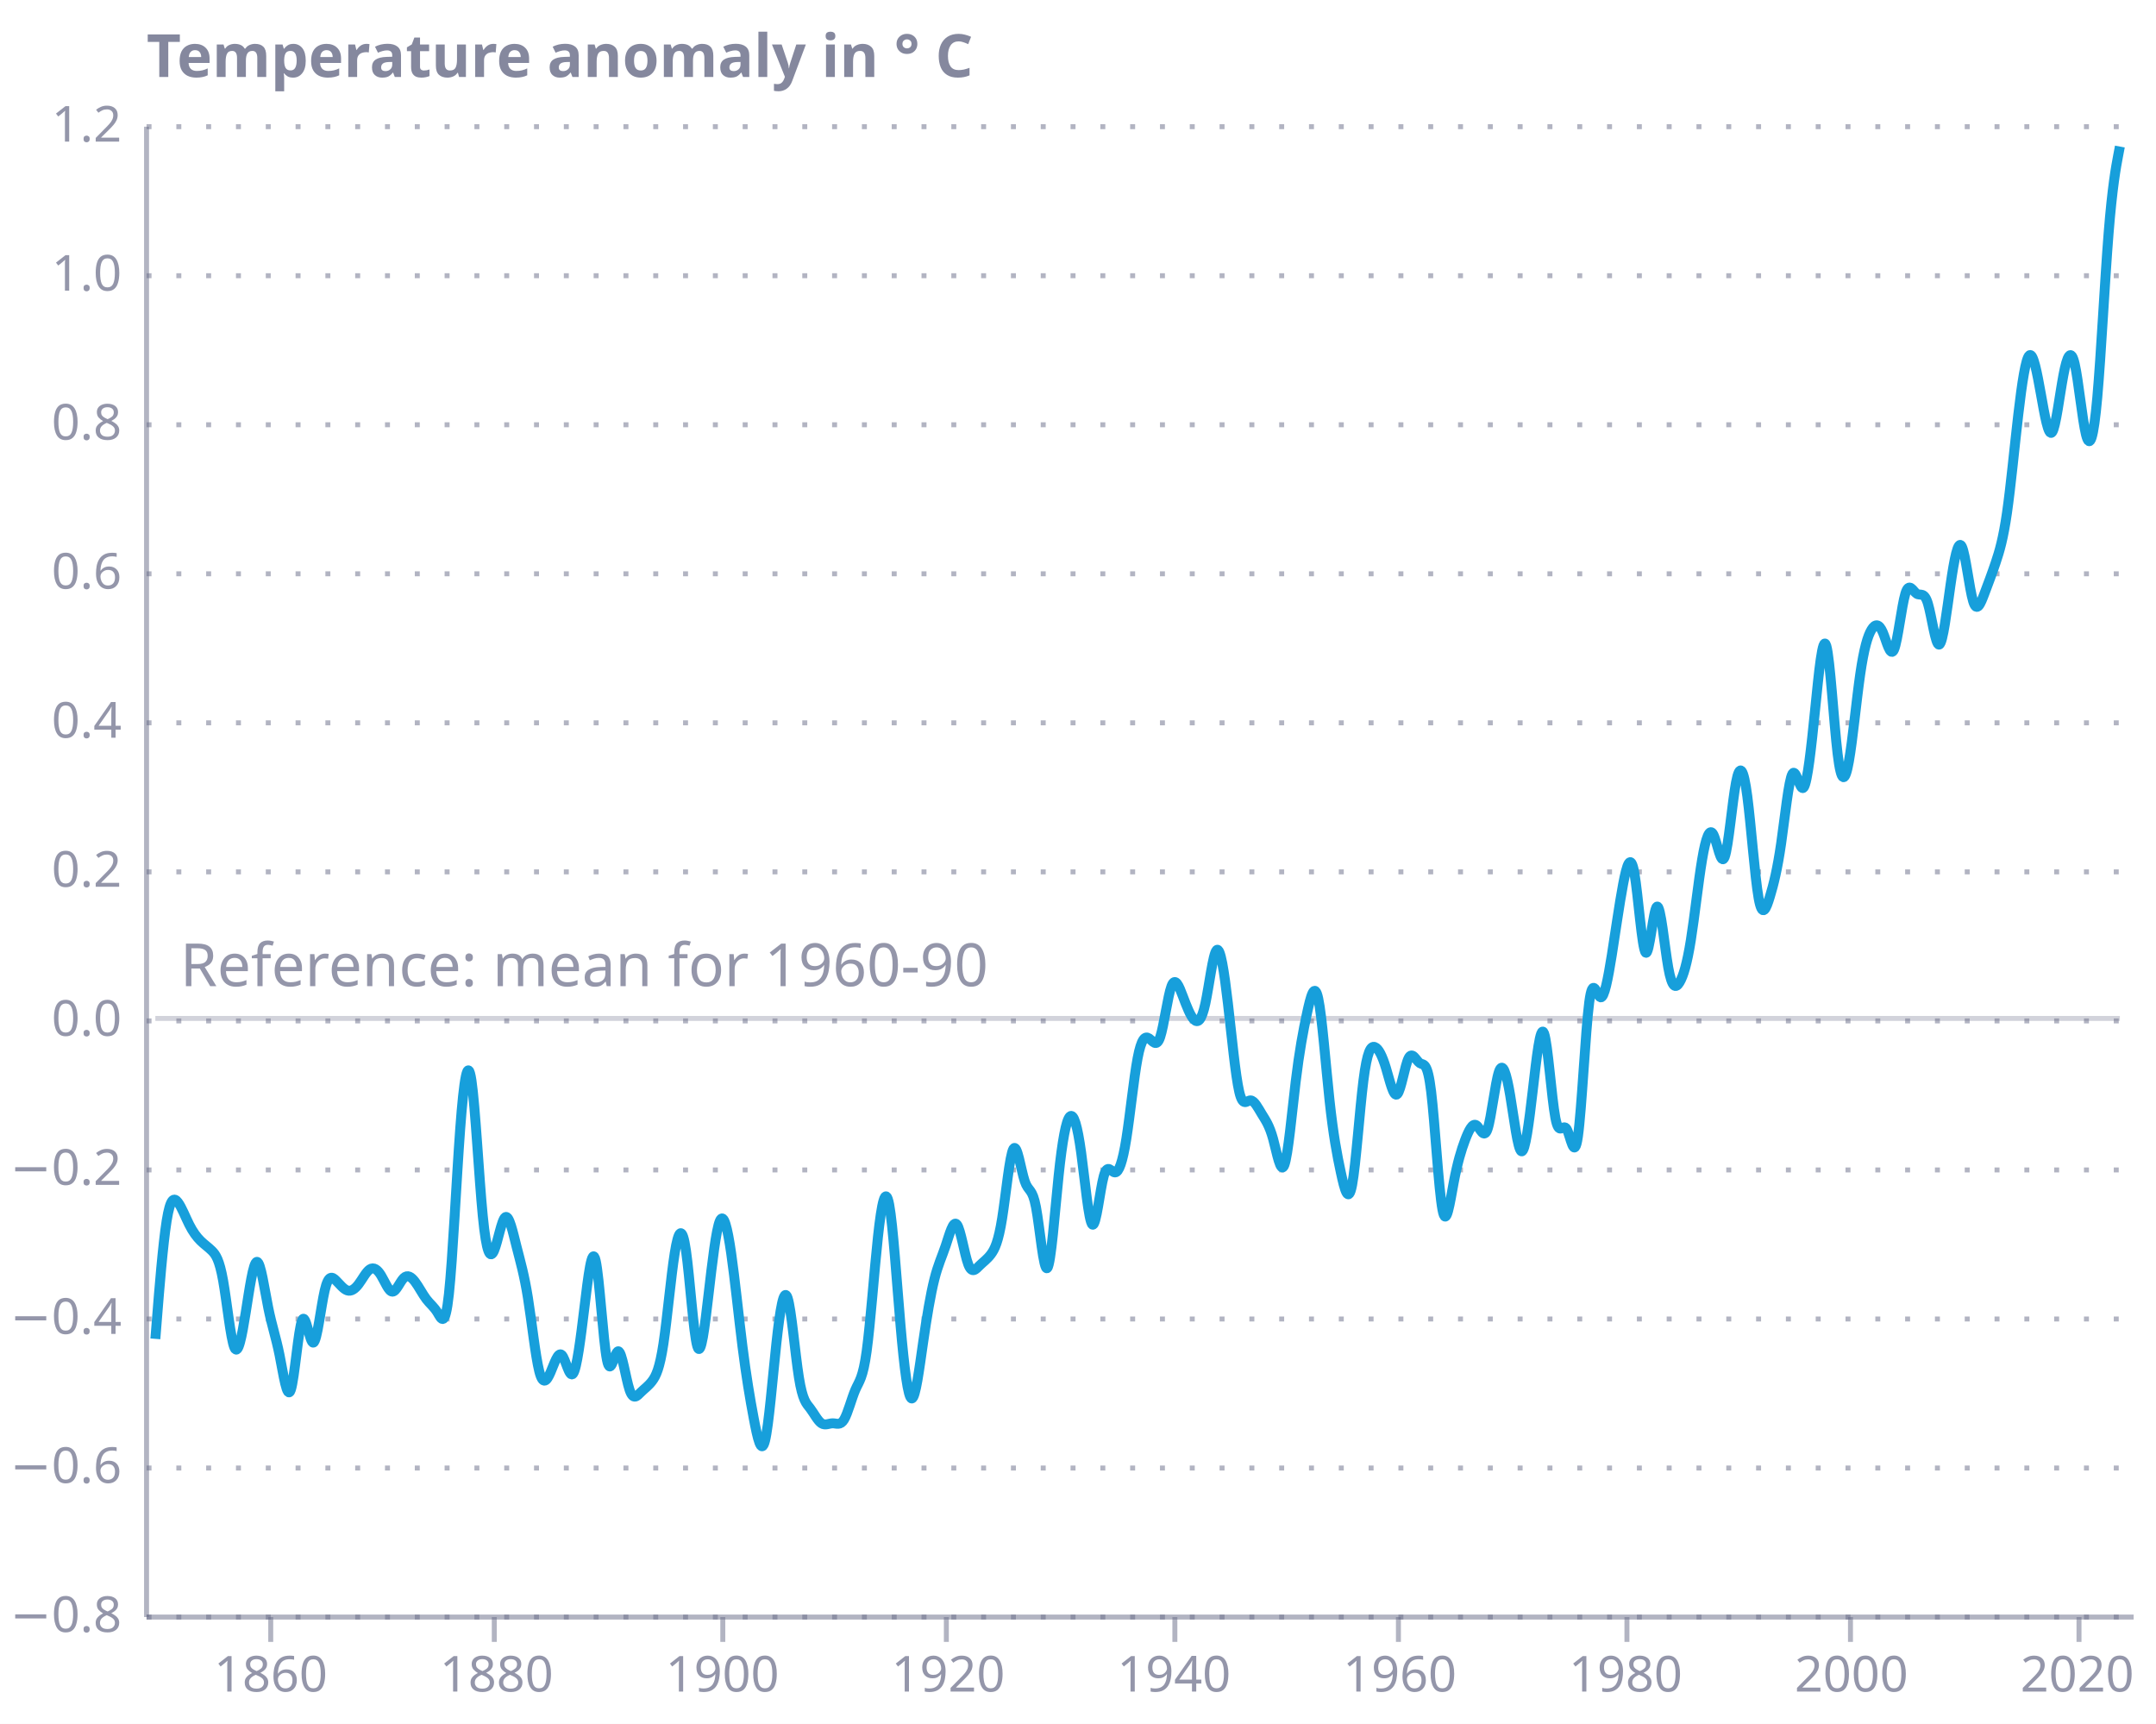
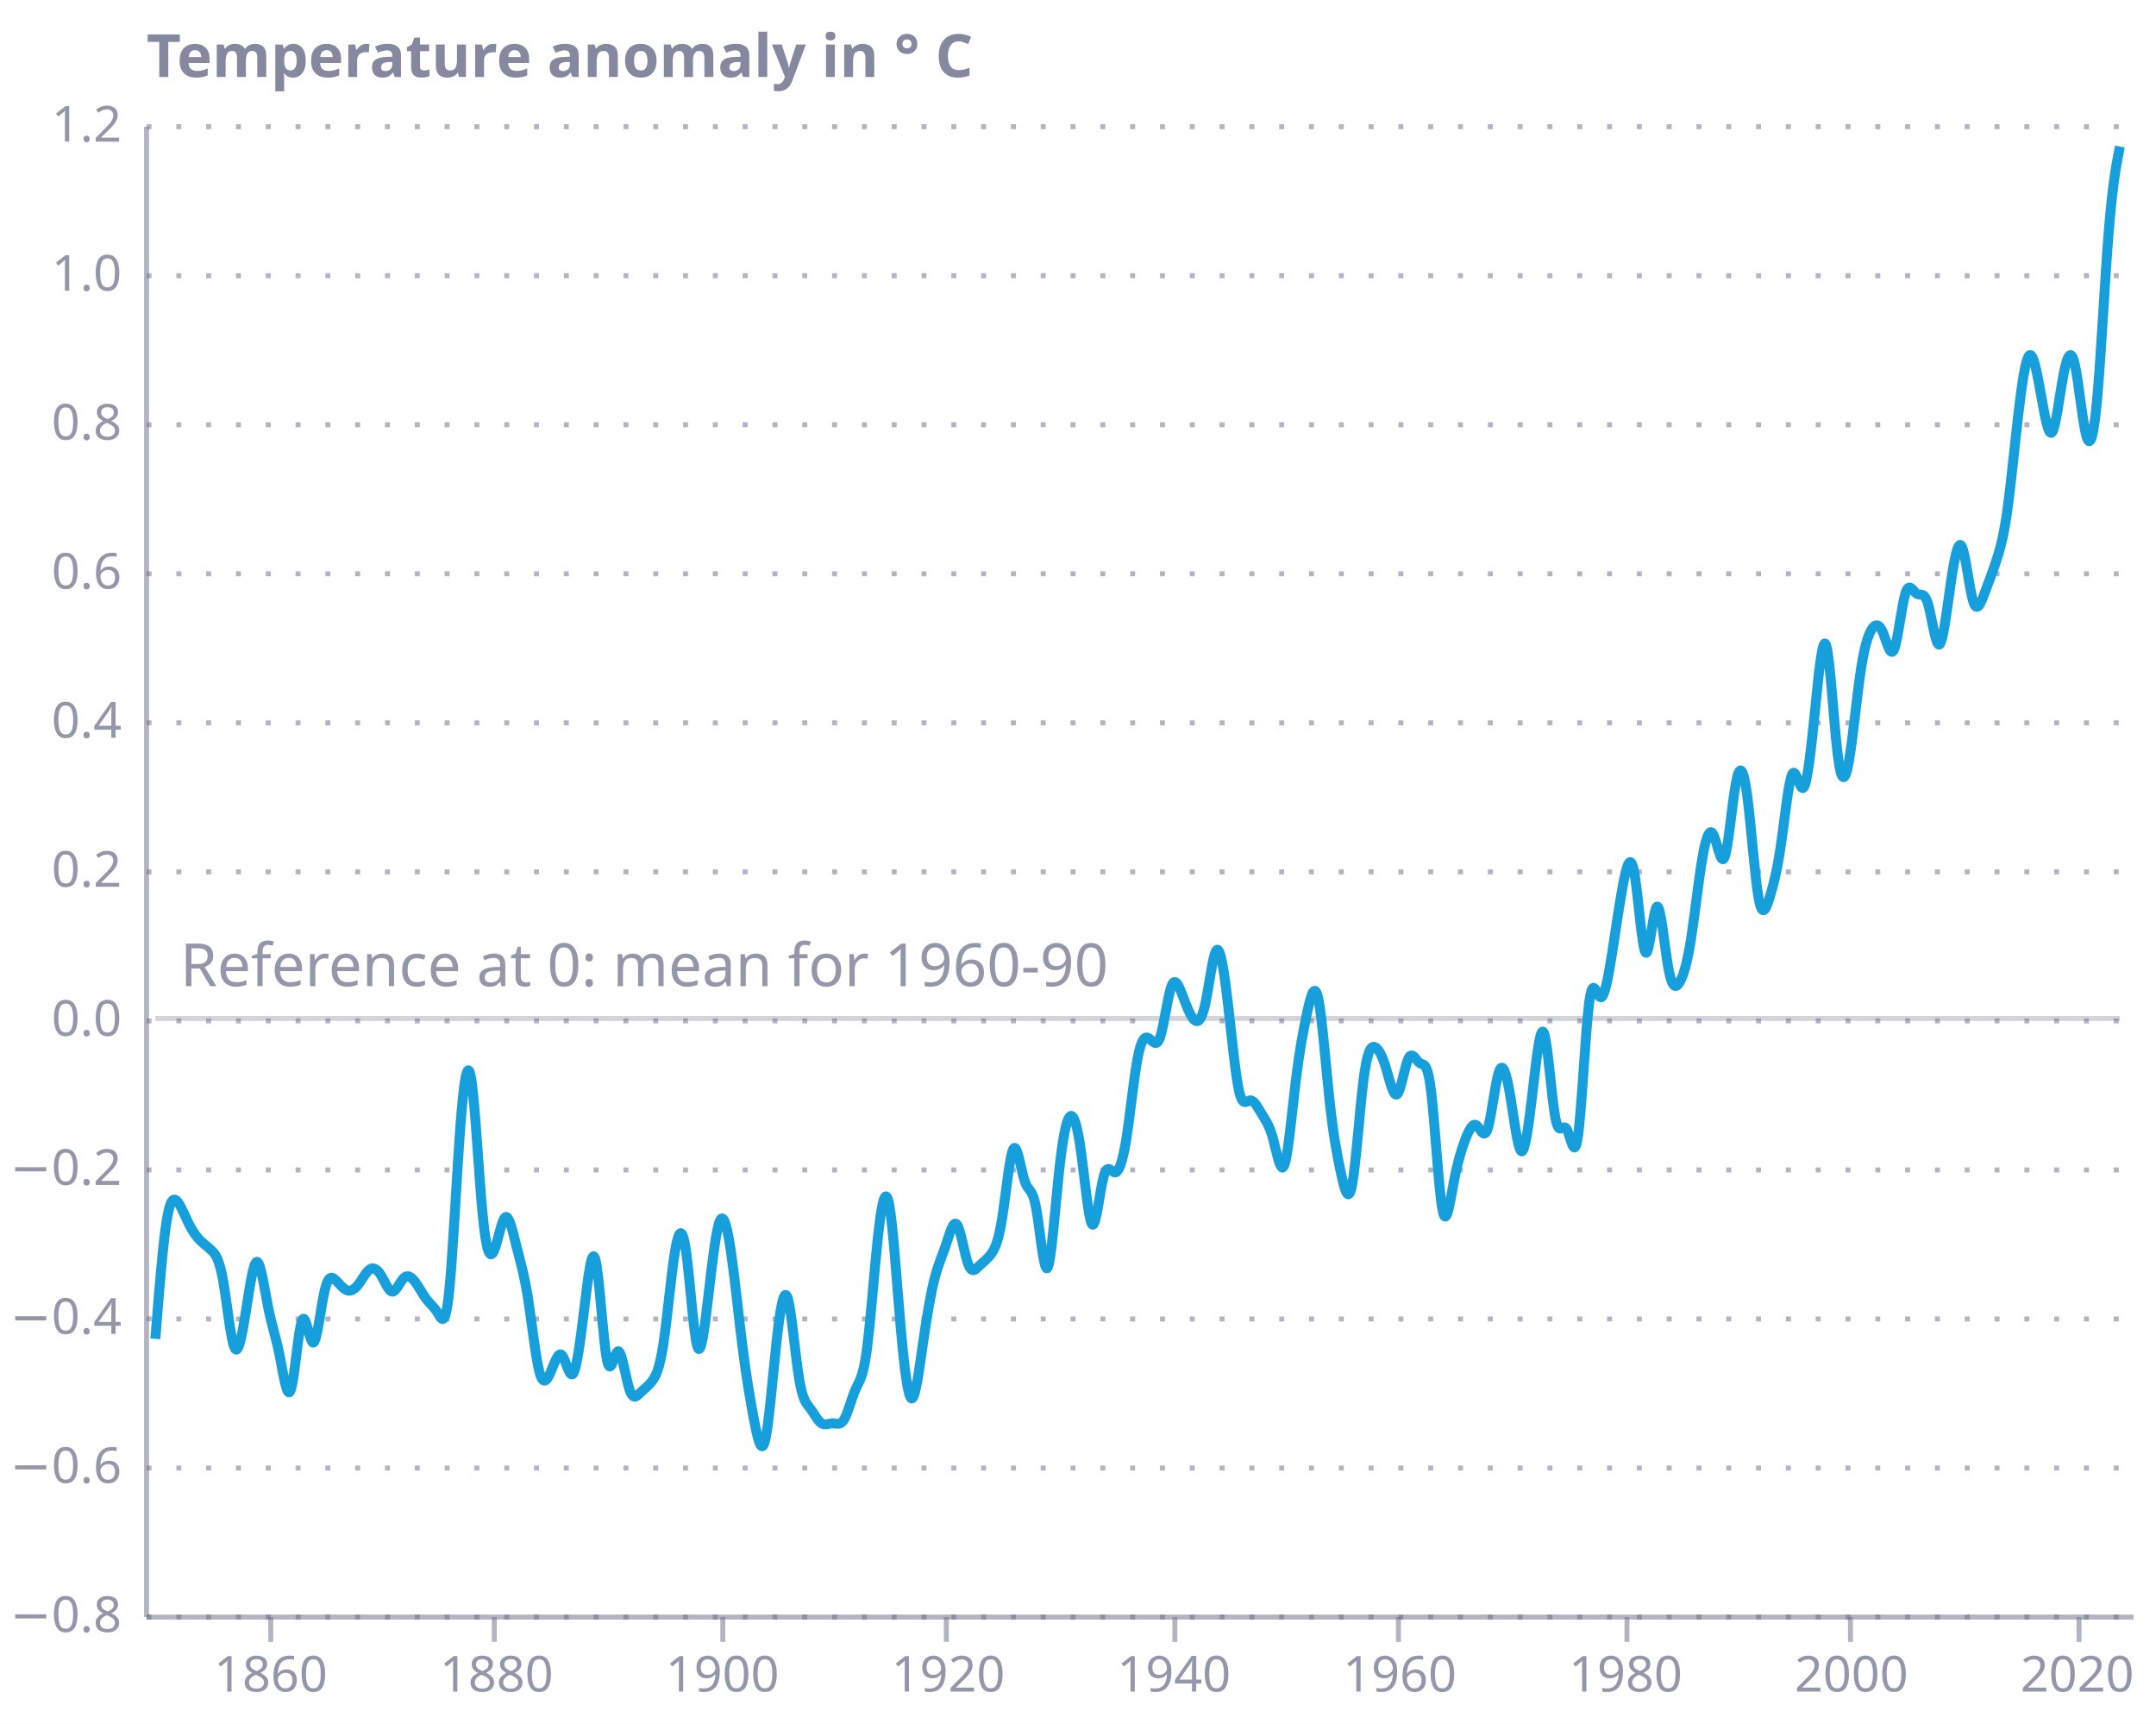
<svg xmlns="http://www.w3.org/2000/svg" version="1.1" class="marks" width="434" height="347" viewBox="0 0 434 347">
  <rect width="434" height="347" fill="white" />
  <g fill="none" stroke-miterlimit="10" transform="translate(29,25)">
    <g class="mark-group role-frame root" role="graphics-object" aria-roledescription="group mark container">
      <g transform="translate(0,0)">
        <path class="background" aria-hidden="true" d="M0,0h400v300h-400Z" />
        <g>
          <g class="mark-group role-axis" aria-hidden="true">
            <g transform="translate(0.5,0.5)">
              <path class="background" aria-hidden="true" d="M0,0h0v0h0Z" pointer-events="none" />
              <g>
                <g class="mark-rule role-axis-grid" pointer-events="none">
                  <line transform="translate(0,300)" x2="400" y2="0" stroke="#676A86" stroke-opacity="0.5" stroke-width="1" stroke-dasharray="1,5" opacity="1" />
                  <line transform="translate(0,270)" x2="400" y2="0" stroke="#676A86" stroke-opacity="0.5" stroke-width="1" stroke-dasharray="1,5" opacity="1" />
                  <line transform="translate(0,240)" x2="400" y2="0" stroke="#676A86" stroke-opacity="0.5" stroke-width="1" stroke-dasharray="1,5" opacity="1" />
                  <line transform="translate(0,210)" x2="400" y2="0" stroke="#676A86" stroke-opacity="0.5" stroke-width="1" stroke-dasharray="1,5" opacity="1" />
                  <line transform="translate(0,180)" x2="400" y2="0" stroke="#676A86" stroke-opacity="0.5" stroke-width="1" stroke-dasharray="1,5" opacity="1" />
                  <line transform="translate(0,150)" x2="400" y2="0" stroke="#676A86" stroke-opacity="0.5" stroke-width="1" stroke-dasharray="1,5" opacity="1" />
                  <line transform="translate(0,120)" x2="400" y2="0" stroke="#676A86" stroke-opacity="0.5" stroke-width="1" stroke-dasharray="1,5" opacity="1" />
                  <line transform="translate(0,90)" x2="400" y2="0" stroke="#676A86" stroke-opacity="0.5" stroke-width="1" stroke-dasharray="1,5" opacity="1" />
                  <line transform="translate(0,60)" x2="400" y2="0" stroke="#676A86" stroke-opacity="0.5" stroke-width="1" stroke-dasharray="1,5" opacity="1" />
                  <line transform="translate(0,30)" x2="400" y2="0" stroke="#676A86" stroke-opacity="0.5" stroke-width="1" stroke-dasharray="1,5" opacity="1" />
                  <line transform="translate(0,0)" x2="400" y2="0" stroke="#676A86" stroke-opacity="0.5" stroke-width="1" stroke-dasharray="1,5" opacity="1" />
                </g>
              </g>
              <path class="foreground" aria-hidden="true" d="" pointer-events="none" display="none" />
            </g>
          </g>
          <g class="mark-group role-axis" role="graphics-symbol" aria-roledescription="axis" aria-label="X-axis for a linear scale with values from 1849 to 2025">
            <g transform="translate(0.5,300.5)">
              <path class="background" aria-hidden="true" d="M0,0h0v0h0Z" pointer-events="none" />
              <g>
                <g class="mark-rule role-axis-tick" pointer-events="none">
                  <line transform="translate(25,0)" x2="0" y2="5" stroke="#676A86" stroke-opacity="0.5" stroke-width="1" opacity="1" />
                  <line transform="translate(70,0)" x2="0" y2="5" stroke="#676A86" stroke-opacity="0.5" stroke-width="1" opacity="1" />
                  <line transform="translate(116,0)" x2="0" y2="5" stroke="#676A86" stroke-opacity="0.5" stroke-width="1" opacity="1" />
                  <line transform="translate(161,0)" x2="0" y2="5" stroke="#676A86" stroke-opacity="0.5" stroke-width="1" opacity="1" />
                  <line transform="translate(207,0)" x2="0" y2="5" stroke="#676A86" stroke-opacity="0.5" stroke-width="1" opacity="1" />
                  <line transform="translate(252,0)" x2="0" y2="5" stroke="#676A86" stroke-opacity="0.5" stroke-width="1" opacity="1" />
                  <line transform="translate(298,0)" x2="0" y2="5" stroke="#676A86" stroke-opacity="0.5" stroke-width="1" opacity="1" />
                  <line transform="translate(343,0)" x2="0" y2="5" stroke="#676A86" stroke-opacity="0.5" stroke-width="1" opacity="1" />
                  <line transform="translate(389,0)" x2="0" y2="5" stroke="#676A86" stroke-opacity="0.5" stroke-width="1" opacity="1" />
                </g>
                <g class="mark-text role-axis-label" pointer-events="none">
                  <text text-anchor="middle" transform="translate(25,15)" font-family="Circular Std Book" font-size="10px" fill="#676A86" fill-opacity="0.7" opacity="1">1860</text>
                  <text text-anchor="middle" transform="translate(70.45455,15)" font-family="Circular Std Book" font-size="10px" fill="#676A86" fill-opacity="0.7" opacity="1">1880</text>
                  <text text-anchor="middle" transform="translate(115.9091,15)" font-family="Circular Std Book" font-size="10px" fill="#676A86" fill-opacity="0.7" opacity="1">1900</text>
                  <text text-anchor="middle" transform="translate(161.3636,15)" font-family="Circular Std Book" font-size="10px" fill="#676A86" fill-opacity="0.7" opacity="1">1920</text>
                  <text text-anchor="middle" transform="translate(206.8182,15)" font-family="Circular Std Book" font-size="10px" fill="#676A86" fill-opacity="0.7" opacity="1">1940</text>
                  <text text-anchor="middle" transform="translate(252.2727,15)" font-family="Circular Std Book" font-size="10px" fill="#676A86" fill-opacity="0.7" opacity="1">1960</text>
                  <text text-anchor="middle" transform="translate(297.7273,15)" font-family="Circular Std Book" font-size="10px" fill="#676A86" fill-opacity="0.7" opacity="1">1980</text>
                  <text text-anchor="middle" transform="translate(343.1818,15)" font-family="Circular Std Book" font-size="10px" fill="#676A86" fill-opacity="0.7" opacity="1">2000</text>
                  <text text-anchor="middle" transform="translate(388.6364,15)" font-family="Circular Std Book" font-size="10px" fill="#676A86" fill-opacity="0.7" opacity="1">2020</text>
                </g>
                <g class="mark-rule role-axis-domain" pointer-events="none">
                  <line transform="translate(0,0)" x2="400" y2="0" stroke="#676A86" stroke-opacity="0.5" stroke-width="1" opacity="1" />
                </g>
              </g>
              <path class="foreground" aria-hidden="true" d="" pointer-events="none" display="none" />
            </g>
          </g>
          <g class="mark-group role-axis" role="graphics-symbol" aria-roledescription="axis" aria-label="Y-axis titled 'Temperature anomaly in  ° C' for a linear scale with values from −0.8 to 1.2">
            <g transform="translate(0.5,0.5)">
              <path class="background" aria-hidden="true" d="M0,0h0v0h0Z" pointer-events="none" />
              <g>
                <g class="mark-text role-axis-label" pointer-events="none">
                  <text text-anchor="end" transform="translate(-5,303)" font-family="Circular Std Book" font-size="10px" fill="#676A86" fill-opacity="0.7" opacity="1">−0.8</text>
                  <text text-anchor="end" transform="translate(-5,273)" font-family="Circular Std Book" font-size="10px" fill="#676A86" fill-opacity="0.7" opacity="1">−0.6</text>
                  <text text-anchor="end" transform="translate(-5,243)" font-family="Circular Std Book" font-size="10px" fill="#676A86" fill-opacity="0.7" opacity="1">−0.4</text>
                  <text text-anchor="end" transform="translate(-5,213)" font-family="Circular Std Book" font-size="10px" fill="#676A86" fill-opacity="0.7" opacity="1">−0.2</text>
                  <text text-anchor="end" transform="translate(-5,183)" font-family="Circular Std Book" font-size="10px" fill="#676A86" fill-opacity="0.7" opacity="1">0.0</text>
                  <text text-anchor="end" transform="translate(-5,153)" font-family="Circular Std Book" font-size="10px" fill="#676A86" fill-opacity="0.7" opacity="1">0.2</text>
                  <text text-anchor="end" transform="translate(-5,123)" font-family="Circular Std Book" font-size="10px" fill="#676A86" fill-opacity="0.7" opacity="1">0.4</text>
                  <text text-anchor="end" transform="translate(-5,93)" font-family="Circular Std Book" font-size="10px" fill="#676A86" fill-opacity="0.7" opacity="1">0.6</text>
                  <text text-anchor="end" transform="translate(-5,63)" font-family="Circular Std Book" font-size="10px" fill="#676A86" fill-opacity="0.7" opacity="1">0.8</text>
                  <text text-anchor="end" transform="translate(-5,33)" font-family="Circular Std Book" font-size="10px" fill="#676A86" fill-opacity="0.7" opacity="1">1.0</text>
                  <text text-anchor="end" transform="translate(-5,3)" font-family="Circular Std Book" font-size="10px" fill="#676A86" fill-opacity="0.7" opacity="1">1.2</text>
                </g>
                <g class="mark-rule role-axis-domain" pointer-events="none">
                  <line transform="translate(0,300)" x2="0" y2="-300" stroke="#676A86" stroke-opacity="0.5" stroke-width="1" opacity="1" />
                </g>
                <g class="mark-text role-axis-title" pointer-events="none">
                  <text text-anchor="start" transform="translate(0,-10)" font-family="Circular Std Book" font-size="12px" font-weight="bold" fill="#676A86" fill-opacity="0.8" opacity="1">Temperature anomaly in  ° C</text>
                </g>
              </g>
              <path class="foreground" aria-hidden="true" d="" pointer-events="none" display="none" />
            </g>
          </g>
          <g class="mark-line role-mark layer_0_marks" role="graphics-object" aria-roledescription="line mark container">
            <path aria-label="x: 1850; y: 0" role="graphics-symbol" aria-roledescription="line mark" d="M2.273,180L397.727,180" stroke="#676A86" stroke-width="1" opacity="0.3" />
          </g>
          <g class="mark-line role-mark layer_1_marks" role="graphics-object" aria-roledescription="line mark container">
            <path aria-label="Year: 1850; t: −0.43" role="graphics-symbol" aria-roledescription="line mark" d="M2.273,244.5L2.652,239.75C3.03,235,3.788,225.5,4.545,220.75C5.303,216,6.061,216,6.818,217C7.576,218,8.333,220,9.091,221.5C9.848,223,10.606,224,11.364,224.75C12.121,225.5,12.879,226,13.636,226.75C14.394,227.5,15.152,228.5,15.909,232.75C16.667,237,17.424,244.5,18.182,246.25C18.939,248,19.697,244,20.455,239.25C21.212,234.5,21.97,229,22.727,229C23.485,229,24.242,234.5,25,238.25C25.758,242,26.515,244,27.273,247.75C28.03,251.5,28.788,257,29.545,254.75C30.303,252.5,31.061,242.5,31.818,240.75C32.576,239,33.333,245.5,34.091,245.25C34.848,245,35.606,238,36.364,234.75C37.121,231.5,37.879,232,38.636,232.75C39.394,233.5,40.152,234.5,40.909,234.75C41.667,235,42.424,234.5,43.182,233.5C43.939,232.5,44.697,231,45.455,230.5C46.212,230,46.97,230.5,47.727,231.75C48.485,233,49.242,235,50,235C50.758,235,51.515,233,52.273,232.25C53.03,231.5,53.788,232,54.545,233C55.303,234,56.061,235.5,56.818,236.5C57.576,237.5,58.333,238,59.091,239.25C59.848,240.5,60.606,242.5,61.364,235.5C62.121,228.5,62.879,212.5,63.636,202.25C64.394,192,65.152,187.5,65.909,192.5C66.667,197.5,67.424,212,68.182,219.75C68.939,227.5,69.697,228.5,70.455,226.75C71.212,225,71.97,220.5,72.727,220C73.485,219.5,74.242,223,75,226C75.758,229,76.515,231.5,77.273,236.25C78.03,241,78.788,248,79.545,251C80.303,254,81.061,253,81.818,251.25C82.576,249.5,83.333,247,84.091,247.75C84.848,248.5,85.606,252.5,86.364,251.5C87.121,250.5,87.879,244.5,88.636,238.25C89.394,232,90.152,225.5,90.909,228.75C91.667,232,92.424,245,93.182,248.75C93.939,252.5,94.697,247,95.455,247C96.212,247,96.97,252.5,97.727,254.75C98.485,257,99.242,256,100,255.25C100.758,254.5,101.515,254,102.273,253C103.03,252,103.788,250.5,104.545,245.5C105.303,240.5,106.061,232,106.818,227.25C107.576,222.5,108.333,221.5,109.091,226.75C109.848,232,110.606,243.5,111.364,246C112.121,248.5,112.879,242,113.636,235.5C114.394,229,115.152,222.5,115.909,220.75C116.667,219,117.424,222,118.182,227.25C118.939,232.5,119.697,240,120.455,246C121.212,252,121.97,256.5,122.727,260.5C123.485,264.5,124.242,268,125,265C125.758,262,126.515,252.5,127.273,245.5C128.03,238.5,128.788,234,129.545,236.25C130.303,238.5,131.061,247.5,131.818,252.25C132.576,257,133.333,257.5,134.091,258.5C134.848,259.5,135.606,261,136.364,261.5C137.121,262,137.879,261.5,138.636,261.5C139.394,261.5,140.152,262,140.909,260.75C141.667,259.5,142.424,256.5,143.182,254.75C143.939,253,144.697,252.5,145.455,247C146.212,241.5,146.97,231,147.727,224C148.485,217,149.242,213.5,150,217.5C150.758,221.5,151.515,233,152.273,241.75C153.03,250.5,153.788,256.5,154.545,256.5C155.303,256.5,156.061,250.5,156.818,245.25C157.576,240,158.333,235.5,159.091,232.5C159.848,229.5,160.606,228,161.364,225.75C162.121,223.5,162.879,220.5,163.636,221.5C164.394,222.5,165.152,227.5,165.909,229.5C166.667,231.5,167.424,230.5,168.182,229.75C168.939,229,169.697,228.5,170.455,227.5C171.212,226.5,171.97,225,172.727,220.25C173.485,215.5,174.242,207.5,175,206.25C175.758,205,176.515,210.5,177.273,212.75C178.03,215,178.788,214,179.545,218C180.303,222,181.061,231,181.818,230.25C182.576,229.5,183.333,219,184.091,211.75C184.848,204.5,185.606,200.5,186.364,199.75C187.121,199,187.879,201.5,188.636,207C189.394,212.5,190.152,221,190.909,221.5C191.667,222,192.424,214.5,193.182,211.75C193.939,209,194.697,211,195.455,211C196.212,211,196.97,209,197.727,204.25C198.485,199.5,199.242,192,200,188C200.758,184,201.515,183.5,202.273,184C203.03,184.5,203.788,186,204.545,183.75C205.303,181.5,206.061,175.5,206.818,173.5C207.576,171.5,208.333,173.5,209.091,175.5C209.848,177.5,210.606,179.5,211.364,180.25C212.121,181,212.879,180.5,213.636,177C214.394,173.5,215.152,167,215.909,166.25C216.667,165.5,217.424,170.5,218.182,177C218.939,183.5,219.697,191.5,220.455,194.75C221.212,198,221.97,196.5,222.727,196.5C223.485,196.5,224.242,198,225,199.25C225.758,200.5,226.515,201.5,227.273,204.25C228.03,207,228.788,211.5,229.545,209.5C230.303,207.5,231.061,199,231.818,192.75C232.576,186.5,233.333,182.5,234.091,179C234.848,175.5,235.606,172.5,236.364,176C237.121,179.5,237.879,189.5,238.636,196.5C239.394,203.5,240.152,207.5,240.909,211C241.667,214.5,242.424,217.5,243.182,213.5C243.939,209.5,244.697,198.5,245.455,192.5C246.212,186.5,246.97,185.5,247.727,185.75C248.485,186,249.242,187.5,250,190C250.758,192.5,251.515,196,252.273,195.25C253.03,194.5,253.788,189.5,254.545,188C255.303,186.5,256.061,188.5,256.818,189C257.576,189.5,258.333,188.5,259.091,194.75C259.848,201,260.606,214.5,261.364,218.5C262.121,222.5,262.879,217,263.636,213C264.394,209,265.152,206.5,265.909,204.5C266.667,202.5,267.424,201,268.182,201.5C268.939,202,269.697,204.5,270.455,202.25C271.212,200,271.97,193,272.727,190.75C273.485,188.5,274.242,191,275,195.5C275.758,200,276.515,206.5,277.273,206.75C278.03,207,278.788,201,279.545,194.5C280.303,188,281.061,181,281.818,183C282.576,185,283.333,196,284.091,200C284.848,204,285.606,201,286.364,202.25C287.121,203.5,287.879,209,288.636,203.75C289.394,198.5,290.152,182.5,290.909,176.75C291.667,171,292.424,175.5,293.182,175.75C293.939,176,294.697,172,295.455,167.25C296.212,162.5,296.97,157,297.727,153C298.485,149,299.242,146.5,300,150.75C300.758,155,301.515,166,302.273,166.75C303.03,167.5,303.788,158,304.545,157.5C305.303,157,306.061,165.5,306.818,169.75C307.576,174,308.333,174,309.091,172.75C309.848,171.5,310.606,169,311.364,164.25C312.121,159.5,312.879,152.5,313.636,148C314.394,143.5,315.152,141.5,315.909,143C316.667,144.5,317.424,149.5,318.182,147.5C318.939,145.5,319.697,136.5,320.455,132.5C321.212,128.5,321.97,129.5,322.727,135.25C323.485,141,324.242,151.5,325,155.75C325.758,160,326.515,158,327.273,155.5C328.03,153,328.788,150,329.545,144.75C330.303,139.5,331.061,132,331.818,130.75C332.576,129.5,333.333,134.5,334.091,133.5C334.848,132.5,335.606,125.5,336.364,118C337.121,110.5,337.879,102.5,338.636,105C339.394,107.5,340.152,120.5,340.909,126.75C341.667,133,342.424,132.5,343.182,128.25C343.939,124,344.697,116,345.455,110.75C346.212,105.5,346.97,103,347.727,101.75C348.485,100.5,349.242,100.5,350,102.25C350.758,104,351.515,107.5,352.273,105.75C353.03,104,353.788,97,354.545,94.5C355.303,92,356.061,94,356.818,94.5C357.576,95,358.333,94,359.091,96.5C359.848,99,360.606,105,361.364,104.75C362.121,104.5,362.879,98,363.636,92.75C364.394,87.5,365.152,83.5,365.909,85C366.667,86.5,367.424,93.5,368.182,96C368.939,98.5,369.697,96.5,370.455,94.5C371.212,92.5,371.97,90.5,372.727,88.25C373.485,86,374.242,83.5,375,78.25C375.758,73,376.515,65,377.273,58.5C378.03,52,378.788,47,379.545,46.5C380.303,46,381.061,50,381.818,54.25C382.576,58.5,383.333,63,384.091,62C384.848,61,385.606,54.5,386.364,50.5C387.121,46.5,387.879,45,388.636,48.25C389.394,51.5,390.152,59.5,390.909,62.5C391.667,65.5,392.424,63.5,393.182,55C393.939,46.5,394.697,31.5,395.455,22C396.212,12.5,396.97,8.5,397.348,6.5L397.727,4.5" stroke="#179FDB" stroke-width="2" />
          </g>
          <g class="mark-text role-mark layer_2_marks" role="graphics-object" aria-roledescription="text mark container">
-             <text aria-label="Year: 1850; t: −0.43" role="graphics-symbol" aria-roledescription="text mark" text-anchor="start" transform="translate(7.272727,173.5)" font-family="Circular Std Book" font-size="12px" fill="#676A86" opacity="0.7">Reference: mean for 1960-90</text>
+             <text aria-label="Year: 1850; t: −0.43" role="graphics-symbol" aria-roledescription="text mark" text-anchor="start" transform="translate(7.272727,173.5)" font-family="Circular Std Book" font-size="12px" fill="#676A86" opacity="0.7">Reference at 0: mean for 1960-90</text>
          </g>
        </g>
        <path class="foreground" aria-hidden="true" d="" display="none" />
      </g>
    </g>
  </g>
</svg>
